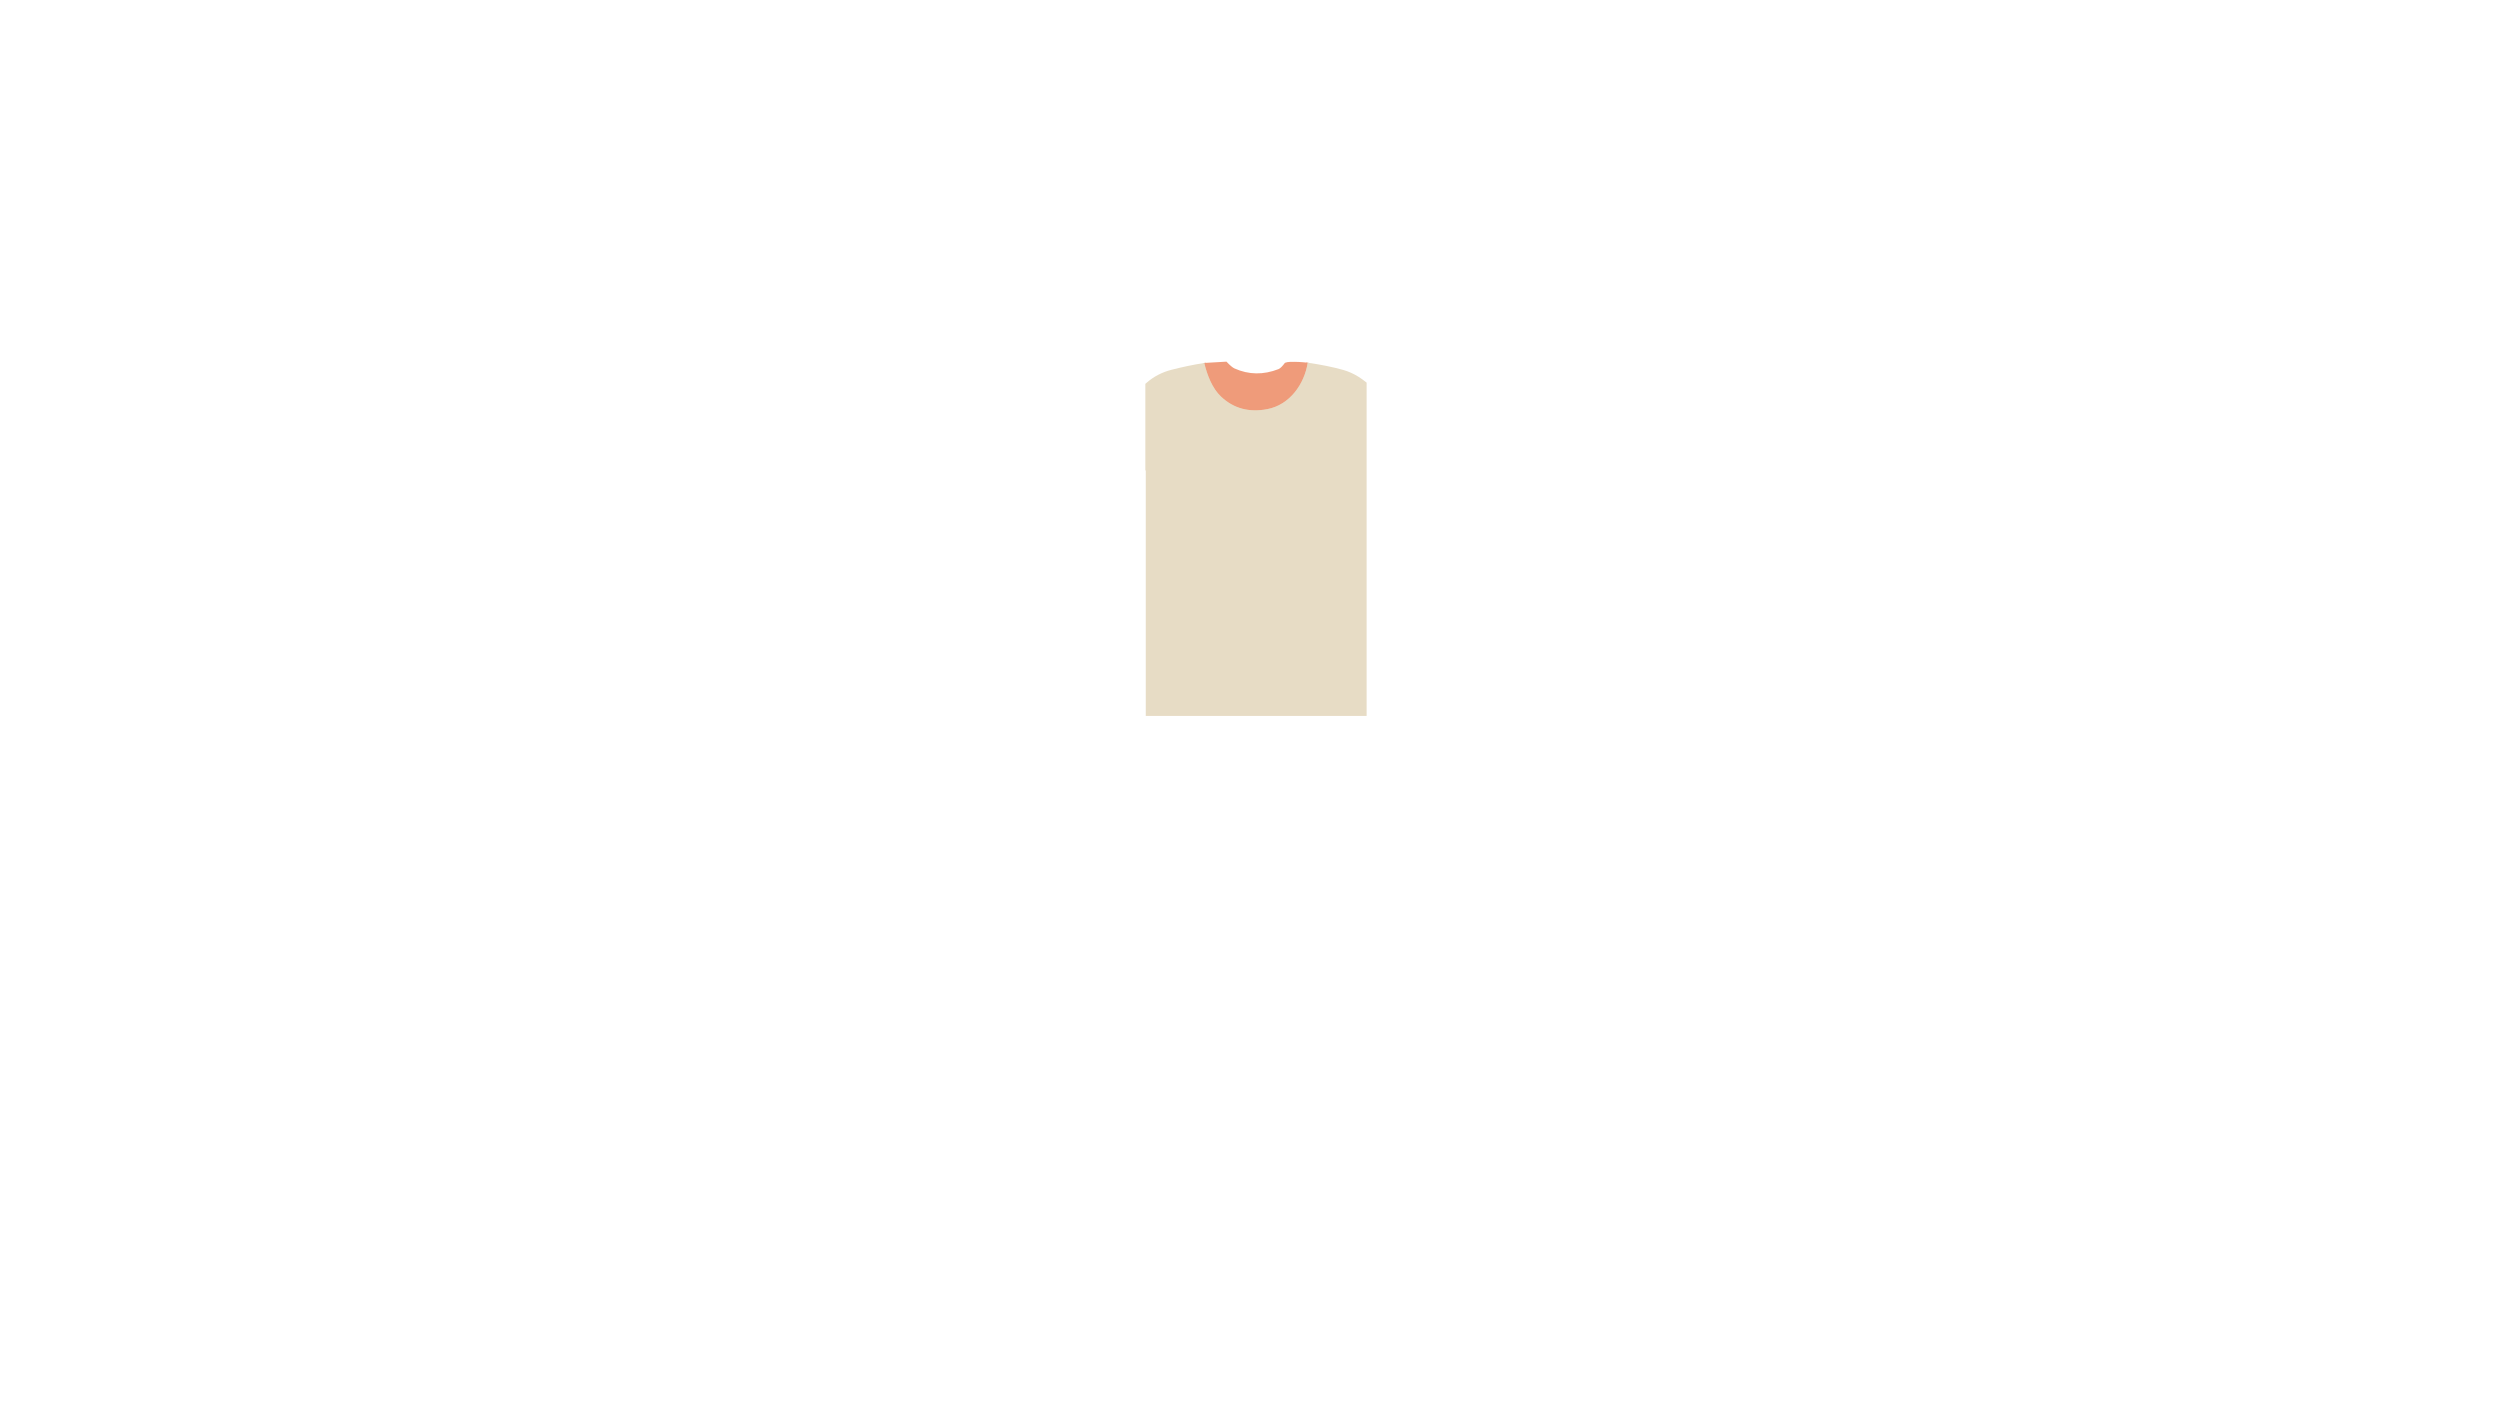
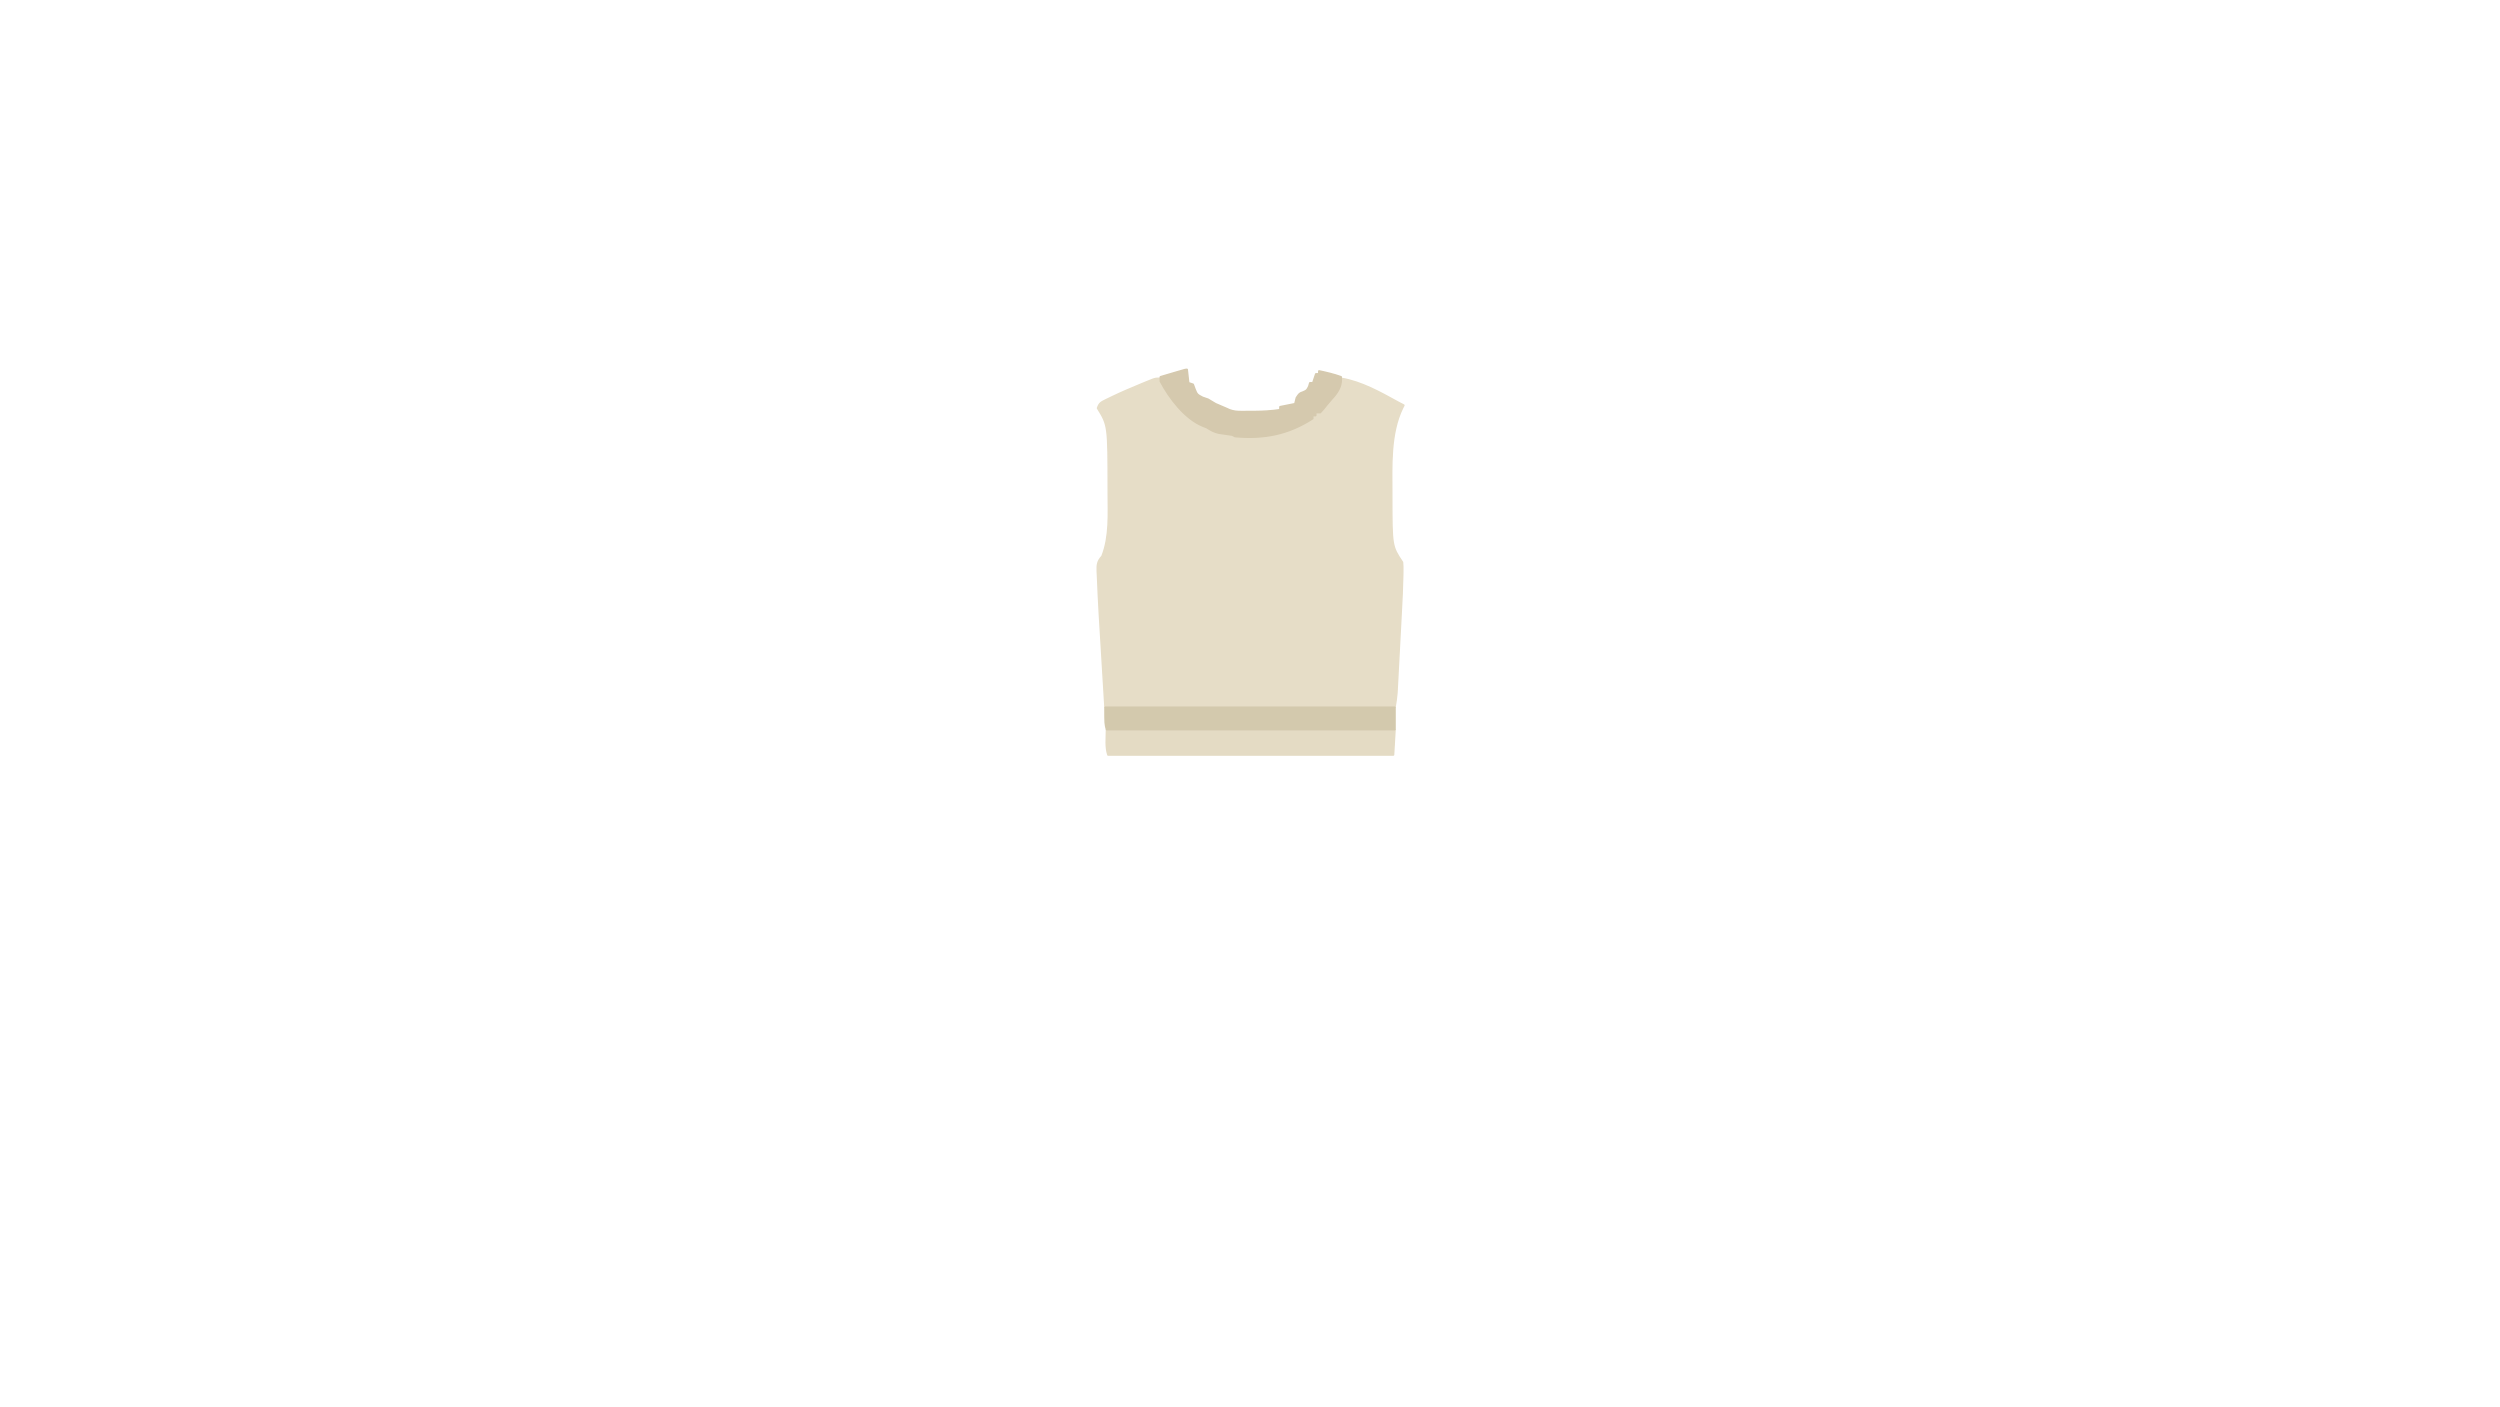
<svg xmlns="http://www.w3.org/2000/svg" viewBox="0 0 1672 941" width="1672" height="941">
  <defs>
    <style>path{vector-effect:non-scaling-stroke}</style>
-     <clipPath id="c_ep_torse">
-       <rect x="766" y="0" width="148" height="941" />
-     </clipPath>
  </defs>
  <g id="pere_torse" stroke-width="2" stroke-linejoin="bevel">
-     <path fill="none" stroke="#ebbca0" d="M874.6 242.58C872.36 256.97 862.55 270.75 847.6 273.63Q829.25 277.16 816.62 265.25C810.75 259.72 807.31 250.77 805.41 242.74" />
-     <path fill="#ef9b7a" stroke="none" d="M874.6 242.58C872.36 256.97 862.55 270.75 847.6 273.63Q829.25 277.16 816.62 265.25C810.75 259.72 807.31 250.77 805.41 242.74L820.26 241.87Q823.76 245.58 825.64 246.42Q839.88 252.79 855.08 246.86Q856.75 246.2 859.38 242.64Q860.81 242.06 863 242.01Q868.67 241.88 874.6 242.58Z" />
-     <path clip-path="url(#c_ep_torse)" fill="#e7dcc5" stroke="none" d="M805.41 242.74C807.31 250.77 810.75 259.72 816.62 265.25Q829.25 277.16 847.6 273.63C862.55 270.75 872.36 256.97 874.6 242.58Q887.98 244.51 898.13 247.35C905.87 249.52 911.76 253.62 918.47 259.79Q935.09 275.06 954.39 291.28L928.62 326.76L914.13 314.84L914.13 478.82L766.29 478.82L766.29 314.51L752.05 327.08L725.34 291.46Q752.44 268.48 767.06 255.81Q774.09 249.72 783.5 247.31Q794.47 244.49 805.41 242.74Z" />
+     <path fill="#e6ddc7" stroke="#e6ddc7" stroke-width="1" d="M 776 253 C 777.51 255.02 777.51 255.02 779.12 257.81 C 784.26 266.22 790.08 274.06 798 280 C 798.8 280.7 799.61 281.4 800.44 282.12 C 803.47 284.34 806.51 285.63 810 287 C 810.78 287.37 811.57 287.74 812.38 288.12 C 815.58 289.19 818.65 289.48 822.01 289.75 C 824 290 824 290 826 291 C 842.66 292.48 858.6 290.97 873 282 C 874.65 281.29 876.31 280.6 878 280 C 878 279.34 878 278.68 878 278 C 878.66 278 879.32 278 880 278 C 880 277.34 880 276.68 880 276 C 880.7 275.63 881.4 275.26 882.12 274.88 C 885.51 272.67 887.27 270.21 889.57 266.94 C 891 265 891 265 892.57 263.54 C 894.37 261.6 894.92 259.84 895.69 257.31 C 895.94 256.5 896.19 255.7 896.45 254.86 C 896.63 254.25 896.81 253.63 897 253 C 910.7 255.32 923.26 262.46 935.28 269.06 C 936.51 269.73 937.75 270.38 939 271 C 938.7 271.58 938.4 272.16 938.09 272.76 C 929.69 289.99 930.79 311.55 930.81 330.38 C 930.81 331.09 930.81 331.81 930.81 332.54 C 930.87 365.31 930.87 365.31 938 376 C 938.22 378.95 938.22 378.95 938.18 382.57 C 938.17 382.9 938.17 382.9 938.15 384.57 C 938.03 392.68 937.6 400.78 937.16 408.88 C 937.07 410.55 936.99 412.22 936.9 413.88 C 936.72 417.35 936.53 420.81 936.35 424.27 C 936.11 428.7 935.88 433.13 935.65 437.56 C 935.47 440.99 935.29 444.42 935.1 447.85 C 935.02 449.48 934.93 451.12 934.85 452.75 C 934.73 455.03 934.6 457.3 934.48 459.58 C 934.41 460.87 934.34 462.16 934.27 463.49 C 934.02 466.68 933.53 469.85 933 473 C 868.98 473 804.96 473 739 473 C 734.85 405.15 734.85 405.15 734 385 C 733.95 384.04 733.9 383.08 733.85 382.09 C 733.69 377.63 733.96 375.31 737 372 C 742.23 358.82 741.2 343.59 741.19 329.62 C 741.19 328.84 741.19 328.06 741.19 327.26 C 741.14 284.56 741.14 284.56 734 273 C 735.19 269.42 736.41 268.99 739.66 267.35 C 740.33 267.03 741 266.71 741.69 266.38 C 742.38 266.04 743.07 265.7 743.79 265.35 C 750.03 262.35 756.41 259.64 762.81 257 C 763.77 256.6 764.73 256.2 765.72 255.79 C 766.63 255.43 767.53 255.06 768.46 254.69 C 769.26 254.36 770.07 254.04 770.89 253.7 C 773 253 773 253 776 253 Z" />
+     <path fill="#e4dbc4" stroke="#e4dbc4" stroke-width="1" d="M 740 488 C 803.69 488 867.38 488 933 488 C 932.67 493.61 932.34 499.22 932 505 C 868.97 505 805.94 505 741 505 C 739.2 499.61 740 493.68 740 488 Z" />
+     <path fill="#d3c9ad" stroke="#d3c9ad" stroke-width="1" d="M 739 473 C 803.02 473 867.04 473 933 473 C 933 477.95 933 482.9 933 488 C 869.31 488 805.62 488 740 488 C 739 484 739 484 739 473 Z" />
+     <path fill="#d5c9ae" stroke="#d5c9ae" stroke-width="1" d="M 794 247 C 794.33 249.97 794.66 252.94 795 256 C 795.99 256.33 796.98 256.66 798 257 C 798.41 258.11 798.83 259.23 799.25 260.38 C 800.56 263.75 800.88 263.94 804.38 265.75 C 805.57 266.16 806.77 266.57 808 267 C 809.67 268 811.33 269 813 270 C 815.32 271.03 817.65 272.04 820 273 C 820.79 273.35 821.58 273.71 822.39 274.08 C 825.19 275.07 827.28 275.24 830.24 275.23 C 830.73 275.23 830.73 275.23 833.22 275.22 C 833.73 275.22 833.73 275.22 836.31 275.19 C 837.32 275.19 838.33 275.19 839.37 275.19 C 845 275.15 850.43 274.83 856 274 C 856 273.34 856 272.68 856 272 C 859.3 271.34 862.6 270.68 866 270 C 866.33 268.68 866.66 267.36 867 266 C 869 263 869 263 871.5 262.12 C 874 261 874 261 875.31 258.38 C 875.54 257.59 875.77 256.81 876 256 C 876.66 256 877.32 256 878 256 C 878.66 254.02 879.32 252.04 880 250 C 880.66 250 881.32 250 882 250 C 882 249.34 882 248.68 882 248 C 887.11 249.07 892.07 250.23 897 252 C 897.46 257.17 895.83 260.68 892.64 264.73 C 891.63 265.91 890.59 267.09 889.55 268.25 C 888.06 269.93 886.69 271.67 885.31 273.44 C 884.55 274.28 883.79 275.13 883 276 C 882.01 276 881.02 276 880 276 C 880 276.66 880 277.32 880 278 C 879.34 278 878.68 278 878 278 C 878 278.66 878 279.32 878 280 C 861.57 290.58 845.47 293.73 826 292 C 825.67 291.83 825.67 291.83 824 291 C 821.02 290.52 818.03 290.1 815.04 289.7 C 811.81 288.96 809.77 287.78 807 286 C 806.16 285.67 805.32 285.34 804.45 285 C 792.35 280.07 781.95 266.27 776 255 C 776 254.01 776 253.02 776 252 C 778.81 251.17 781.62 250.33 784.44 249.5 C 785.24 249.26 786.04 249.02 786.87 248.78 C 792.89 247 792.89 247 794 247 Z" />
  </g>
</svg>
